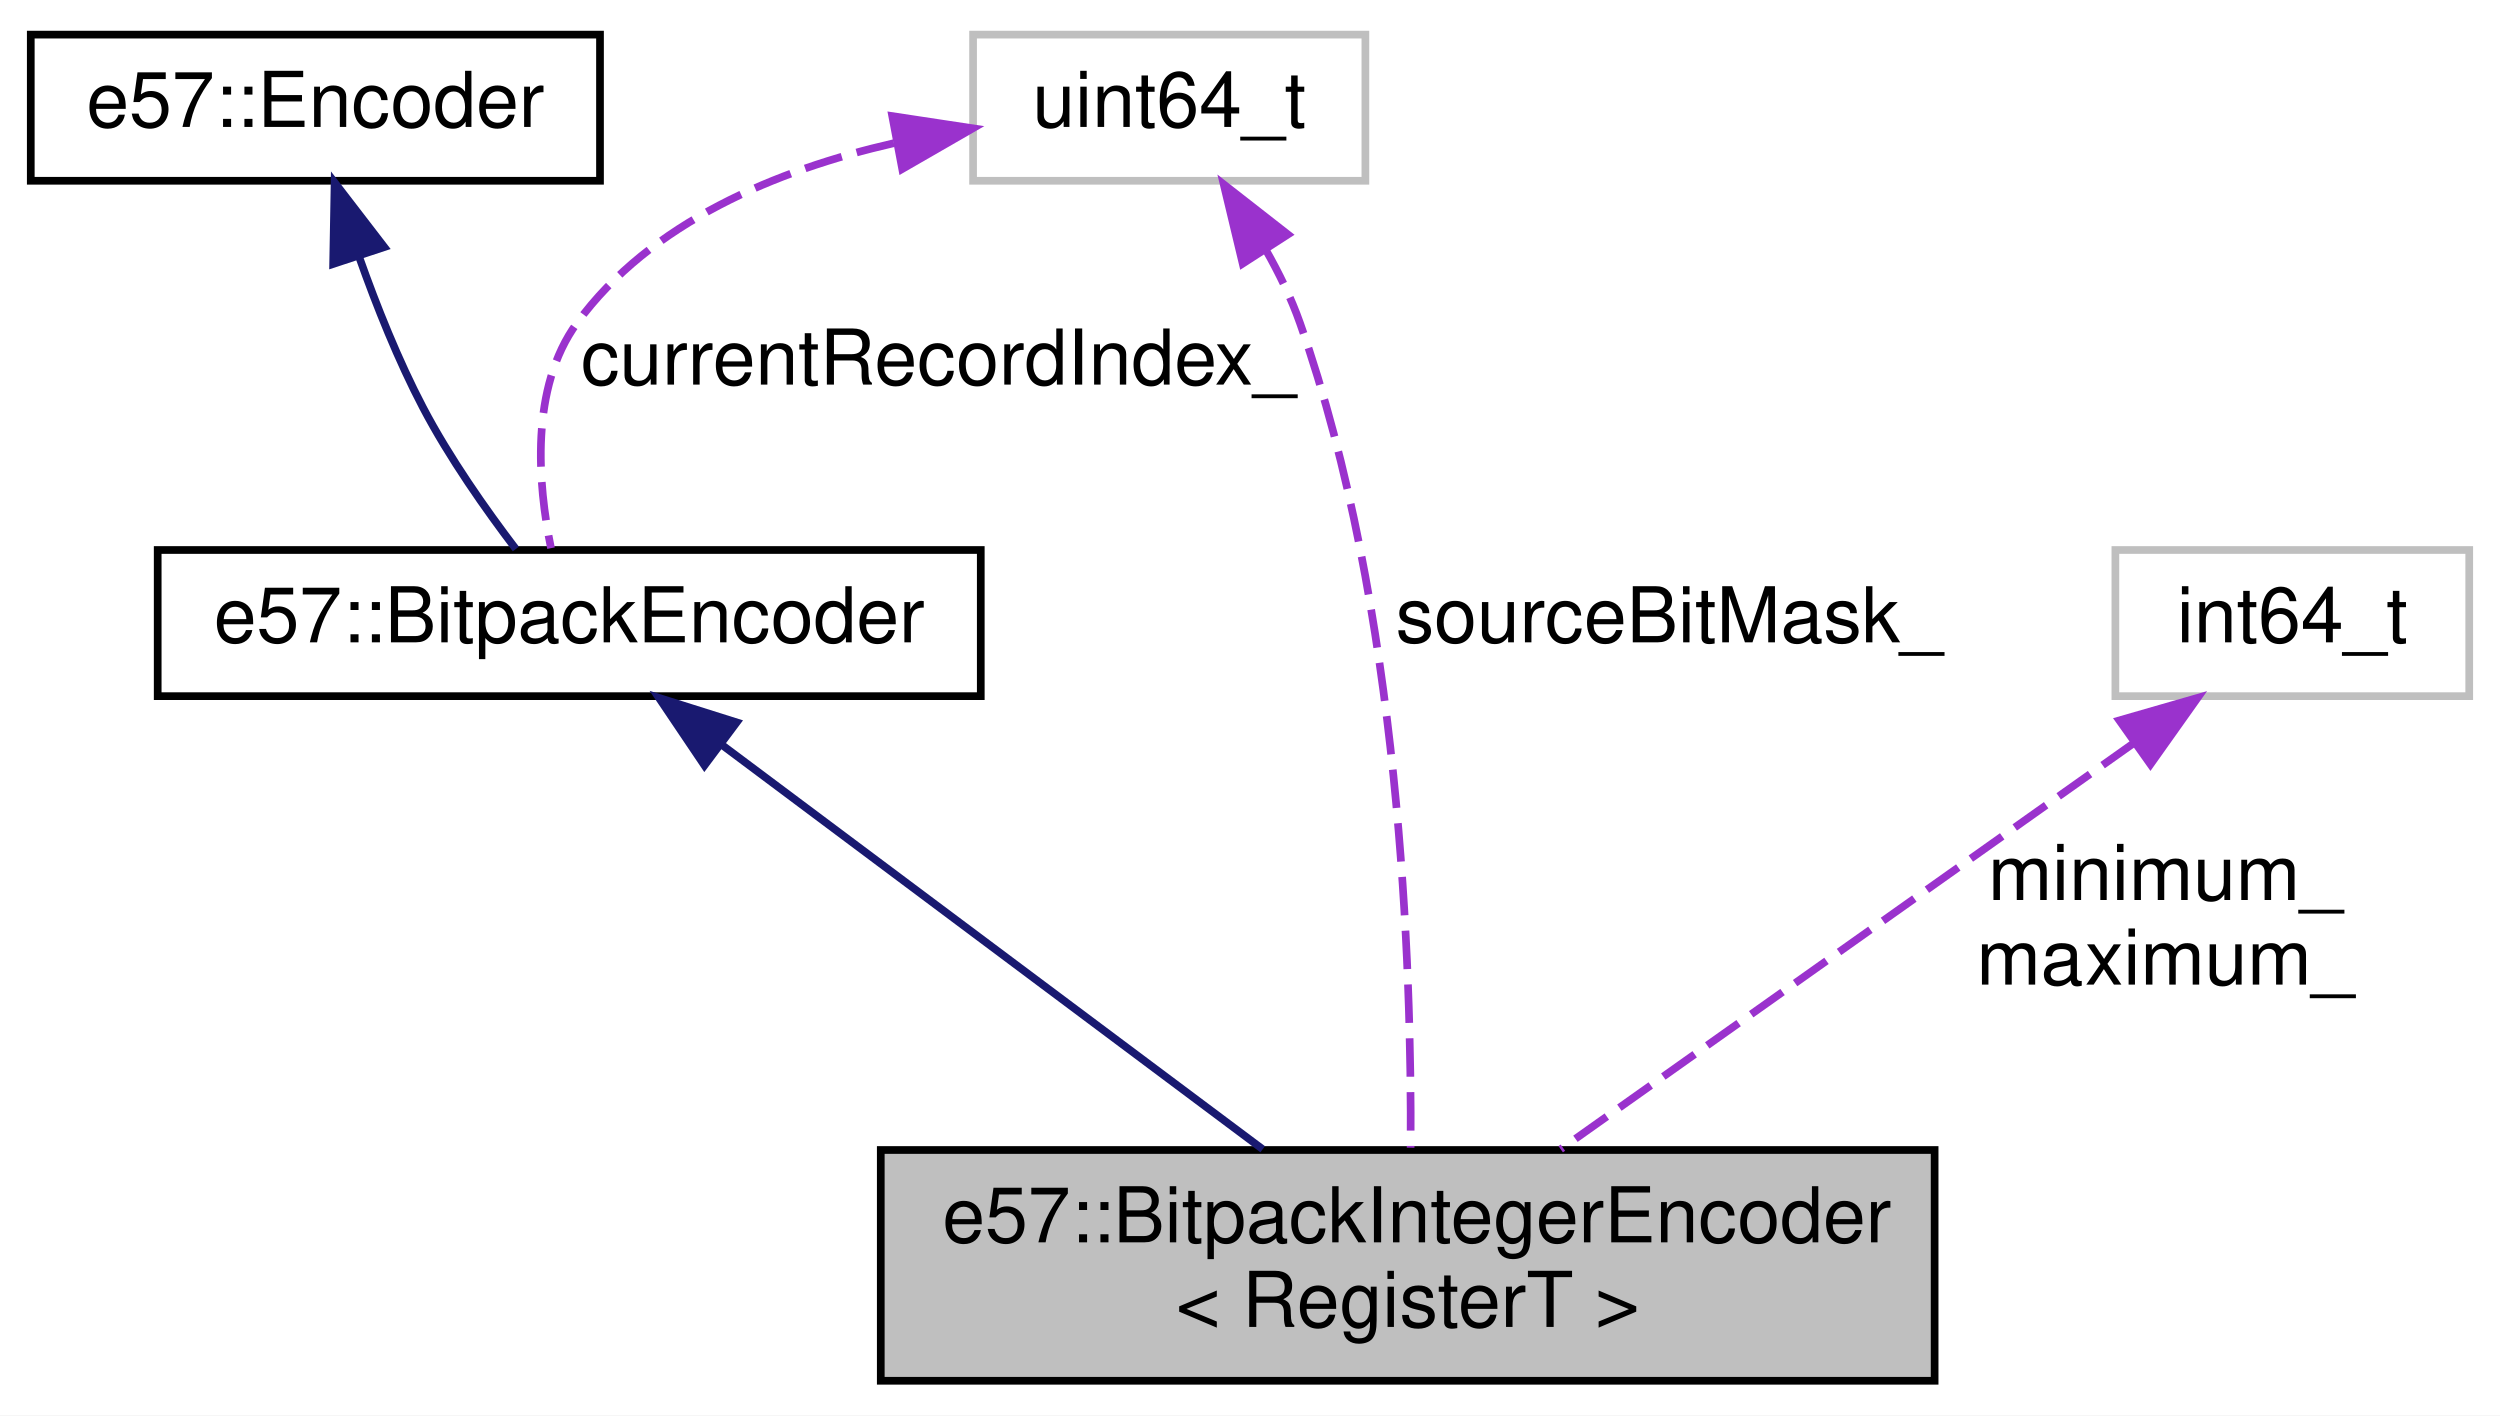
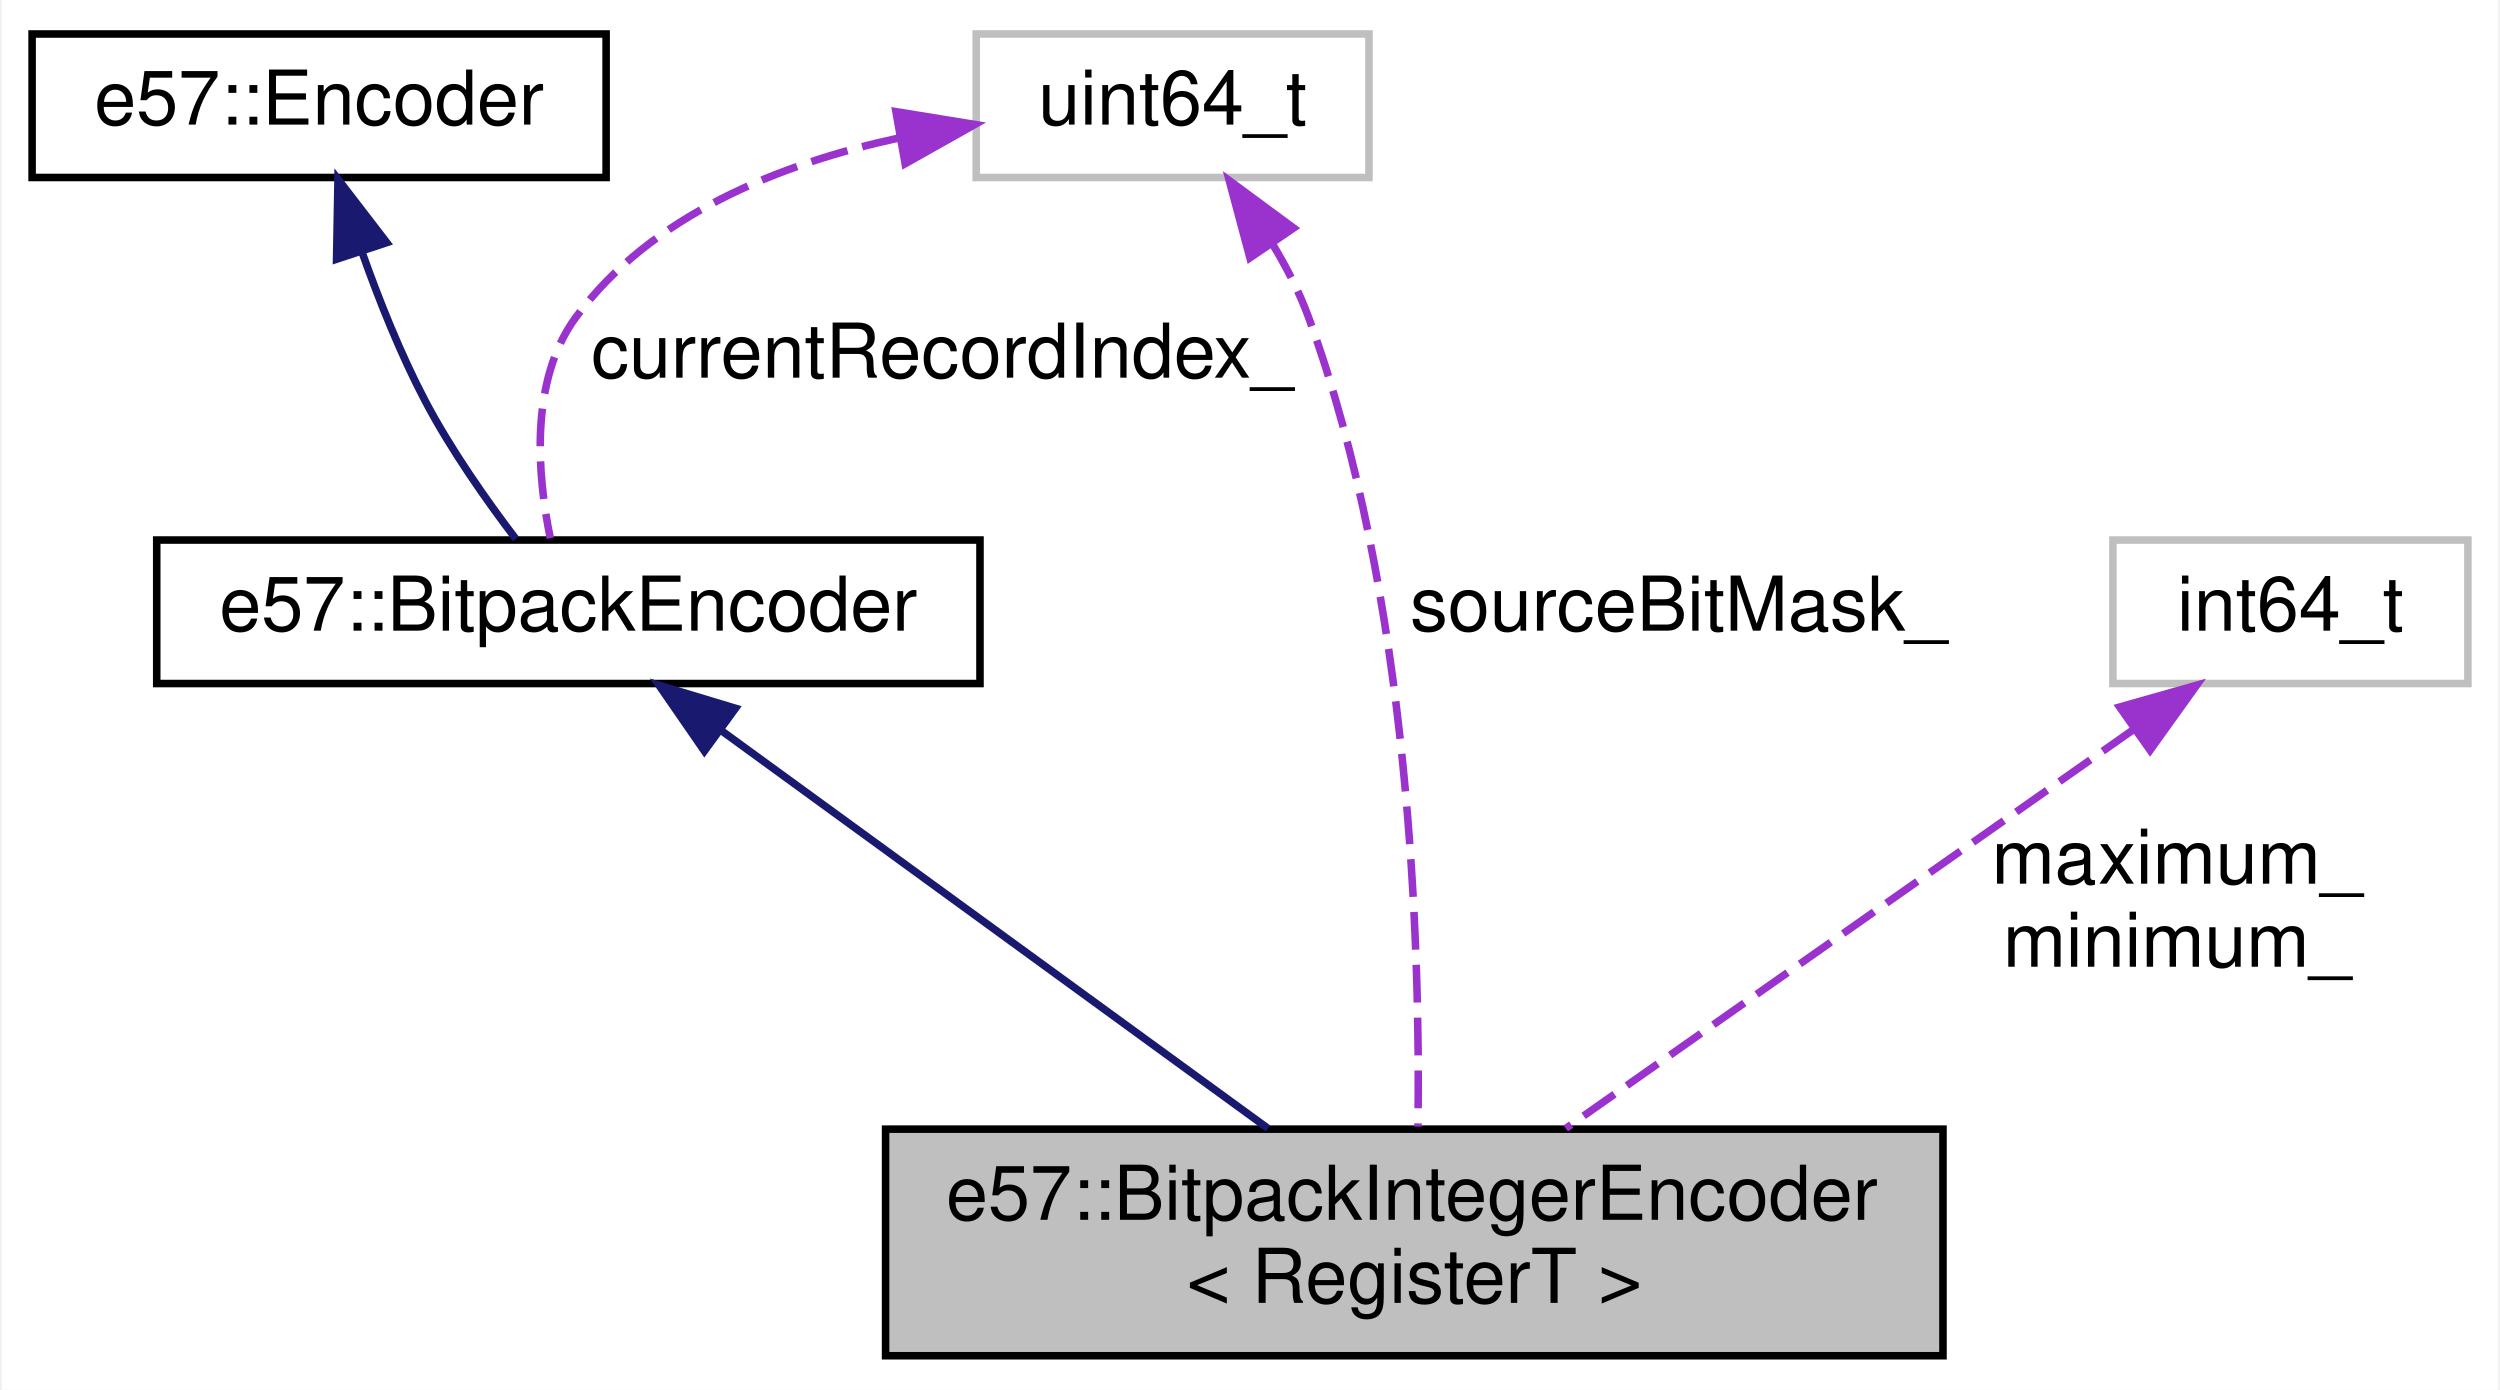
- <svg xmlns="http://www.w3.org/2000/svg" xmlns:xlink="http://www.w3.org/1999/xlink" width="325pt" height="184pt" viewBox="0.00 0.00 325.00 184.00">
+ <svg xmlns="http://www.w3.org/2000/svg" xmlns:xlink="http://www.w3.org/1999/xlink" width="331pt" height="184pt" viewBox="0.00 0.00 330.50 184.00">
  <g id="graph0" class="graph" transform="scale(1 1) rotate(0) translate(4 180)">
-     <polygon fill="white" stroke="transparent" points="-4,4 -4,-180 321,-180 321,4 -4,4" />
+     <polygon fill="white" stroke="transparent" points="-4,4 -4,-180 326.5,-180 326.5,4 -4,4" />
    <g id="node1" class="node">
      <g id="a_node1">
        <a xlink:title=" ">
-           <polygon fill="#bfbfbf" stroke="black" points="110.5,-0.5 110.5,-30.5 247.5,-30.5 247.5,-0.5 110.5,-0.5" />
-           <text text-anchor="start" x="118.5" y="-18.5" font-family="Helvetica,sans-Serif" font-size="10.00">e57::BitpackIntegerEncoder</text>
-           <text text-anchor="middle" x="179" y="-7.5" font-family="Helvetica,sans-Serif" font-size="10.00">&lt; RegisterT &gt;</text>
+           <polygon fill="#bfbfbf" stroke="black" points="113,-0.5 113,-30.5 253,-30.5 253,-0.5 113,-0.5" />
+           <text text-anchor="start" x="121" y="-18.5" font-family="Helvetica,sans-Serif" font-size="10.00">e57::BitpackIntegerEncoder</text>
+           <text text-anchor="middle" x="183" y="-7.5" font-family="Helvetica,sans-Serif" font-size="10.00">&lt; RegisterT &gt;</text>
        </a>
      </g>
    </g>
    <g id="node2" class="node">
      <g id="a_node2">
        <a xlink:href="classe57_1_1_bitpack_encoder.html" target="_top" xlink:title=" ">
-           <polygon fill="white" stroke="black" points="16.5,-89.5 16.5,-108.5 123.5,-108.5 123.5,-89.5 16.5,-89.5" />
-           <text text-anchor="middle" x="70" y="-96.5" font-family="Helvetica,sans-Serif" font-size="10.00">e57::BitpackEncoder</text>
+           <polygon fill="white" stroke="black" points="16.5,-89.5 16.5,-108.5 125.5,-108.5 125.5,-89.5 16.5,-89.5" />
+           <text text-anchor="middle" x="71" y="-96.5" font-family="Helvetica,sans-Serif" font-size="10.00">e57::BitpackEncoder</text>
        </a>
      </g>
    </g>
    <g id="edge1" class="edge">
-       <path fill="none" stroke="midnightblue" d="M89.77,-83.22C109.78,-68.26 140.48,-45.3 160.15,-30.6" />
-       <polygon fill="midnightblue" stroke="midnightblue" points="87.58,-80.49 81.66,-89.28 91.77,-86.09 87.58,-80.49" />
+       <path fill="none" stroke="midnightblue" d="M91.32,-83.22C111.87,-68.26 143.42,-45.3 163.63,-30.6" />
+       <polygon fill="midnightblue" stroke="midnightblue" points="89.01,-80.56 82.99,-89.28 93.13,-86.22 89.01,-80.56" />
    </g>
    <g id="node3" class="node">
      <g id="a_node3">
        <a xlink:href="classe57_1_1_encoder.html" target="_top" xlink:title=" ">
-           <polygon fill="white" stroke="black" points="0,-156.5 0,-175.5 74,-175.5 74,-156.5 0,-156.5" />
-           <text text-anchor="middle" x="37" y="-163.5" font-family="Helvetica,sans-Serif" font-size="10.00">e57::Encoder</text>
+           <polygon fill="white" stroke="black" points="0,-156.5 0,-175.5 76,-175.5 76,-156.5 0,-156.5" />
+           <text text-anchor="middle" x="38" y="-163.5" font-family="Helvetica,sans-Serif" font-size="10.00">e57::Encoder</text>
        </a>
      </g>
    </g>
    <g id="edge2" class="edge">
-       <path fill="none" stroke="midnightblue" d="M42.71,-146.54C44.96,-140.19 47.78,-133.14 51,-127 54.41,-120.5 59.16,-113.75 63.06,-108.63" />
-       <polygon fill="midnightblue" stroke="midnightblue" points="39.31,-145.68 39.5,-156.28 45.96,-147.88 39.31,-145.68" />
+       <path fill="none" stroke="midnightblue" d="M43.71,-146.54C45.96,-140.19 48.78,-133.14 52,-127 55.41,-120.5 60.16,-113.75 64.06,-108.63" />
+       <polygon fill="midnightblue" stroke="midnightblue" points="40.31,-145.68 40.5,-156.28 46.96,-147.88 40.31,-145.68" />
    </g>
    <g id="node4" class="node">
      <g id="a_node4">
        <a xlink:title=" ">
-           <polygon fill="white" stroke="#bfbfbf" points="122.5,-156.5 122.5,-175.5 173.5,-175.5 173.5,-156.5 122.5,-156.5" />
-           <text text-anchor="middle" x="148" y="-163.5" font-family="Helvetica,sans-Serif" font-size="10.00">uint64_t</text>
+           <polygon fill="white" stroke="#bfbfbf" points="125,-156.5 125,-175.5 177,-175.5 177,-156.5 125,-156.5" />
+           <text text-anchor="middle" x="151" y="-163.5" font-family="Helvetica,sans-Serif" font-size="10.00">uint64_t</text>
        </a>
      </g>
    </g>
    <g id="edge4" class="edge">
-       <path fill="none" stroke="#9a32cd" stroke-dasharray="5,2" d="M160.53,-147.57C162.28,-144.49 163.86,-141.24 165,-138 178.04,-100.95 179.54,-53.99 179.38,-30.8" />
-       <polygon fill="#9a32cd" stroke="#9a32cd" points="157.55,-145.73 155.08,-156.04 163.43,-149.52 157.55,-145.73" />
-       <text text-anchor="middle" x="213" y="-96.5" font-family="Helvetica,sans-Serif" font-size="10.00"> sourceBitMask_</text>
+       <path fill="none" stroke="#9a32cd" stroke-dasharray="5,2" d="M164.27,-147.63C166.12,-144.55 167.8,-141.28 169,-138 182.52,-101.12 183.81,-54.09 183.49,-30.84" />
+       <polygon fill="#9a32cd" stroke="#9a32cd" points="161.24,-145.86 158.5,-156.1 167.03,-149.81 161.24,-145.86" />
+       <text text-anchor="middle" x="218" y="-96.5" font-family="Helvetica,sans-Serif" font-size="10.00"> sourceBitMask_</text>
    </g>
    <g id="edge3" class="edge">
-       <path fill="none" stroke="#9a32cd" stroke-dasharray="5,2" d="M112.21,-161.39C96.98,-157.9 80.56,-151.11 71,-138 64.86,-129.57 65.92,-117.07 67.63,-108.74" />
-       <polygon fill="#9a32cd" stroke="#9a32cd" points="111.99,-164.91 122.47,-163.32 113.29,-158.03 111.99,-164.91" />
-       <text text-anchor="middle" x="118" y="-130" font-family="Helvetica,sans-Serif" font-size="10.00"> currentRecordIndex_</text>
+       <path fill="none" stroke="#9a32cd" stroke-dasharray="5,2" d="M114.76,-161.73C99.01,-158.32 81.93,-151.51 72,-138 65.82,-129.6 66.89,-117.09 68.61,-108.75" />
+       <polygon fill="#9a32cd" stroke="#9a32cd" points="114.37,-165.22 124.82,-163.52 115.59,-158.32 114.37,-165.22" />
+       <text text-anchor="middle" x="120.5" y="-130" font-family="Helvetica,sans-Serif" font-size="10.00"> currentRecordIndex_</text>
    </g>
    <g id="node5" class="node">
      <g id="a_node5">
        <a xlink:title=" ">
-           <polygon fill="white" stroke="#bfbfbf" points="271,-89.5 271,-108.5 317,-108.5 317,-89.5 271,-89.5" />
-           <text text-anchor="middle" x="294" y="-96.5" font-family="Helvetica,sans-Serif" font-size="10.00">int64_t</text>
+           <polygon fill="white" stroke="#bfbfbf" points="275.5,-89.5 275.5,-108.5 322.5,-108.5 322.5,-89.5 275.5,-89.5" />
+           <text text-anchor="middle" x="299" y="-96.5" font-family="Helvetica,sans-Serif" font-size="10.00">int64_t</text>
        </a>
      </g>
    </g>
    <g id="edge5" class="edge">
-       <path fill="none" stroke="#9a32cd" stroke-dasharray="5,2" d="M273.42,-83.42C252.33,-68.47 219.74,-45.37 198.89,-30.6" />
-       <polygon fill="#9a32cd" stroke="#9a32cd" points="271.51,-86.35 281.69,-89.28 275.56,-80.64 271.51,-86.35" />
-       <text text-anchor="middle" x="277.5" y="-63" font-family="Helvetica,sans-Serif" font-size="10.00"> minimum_</text>
-       <text text-anchor="middle" x="277.5" y="-52" font-family="Helvetica,sans-Serif" font-size="10.00">maximum_</text>
+       <path fill="none" stroke="#9a32cd" stroke-dasharray="5,2" d="M278.24,-83.42C256.96,-68.47 224.09,-45.37 203.06,-30.6" />
+       <polygon fill="#9a32cd" stroke="#9a32cd" points="276.39,-86.39 286.59,-89.28 280.42,-80.67 276.39,-86.39" />
+       <text text-anchor="middle" x="284" y="-63" font-family="Helvetica,sans-Serif" font-size="10.00"> maximum_</text>
+       <text text-anchor="middle" x="284" y="-52" font-family="Helvetica,sans-Serif" font-size="10.00">minimum_</text>
    </g>
  </g>
</svg>
